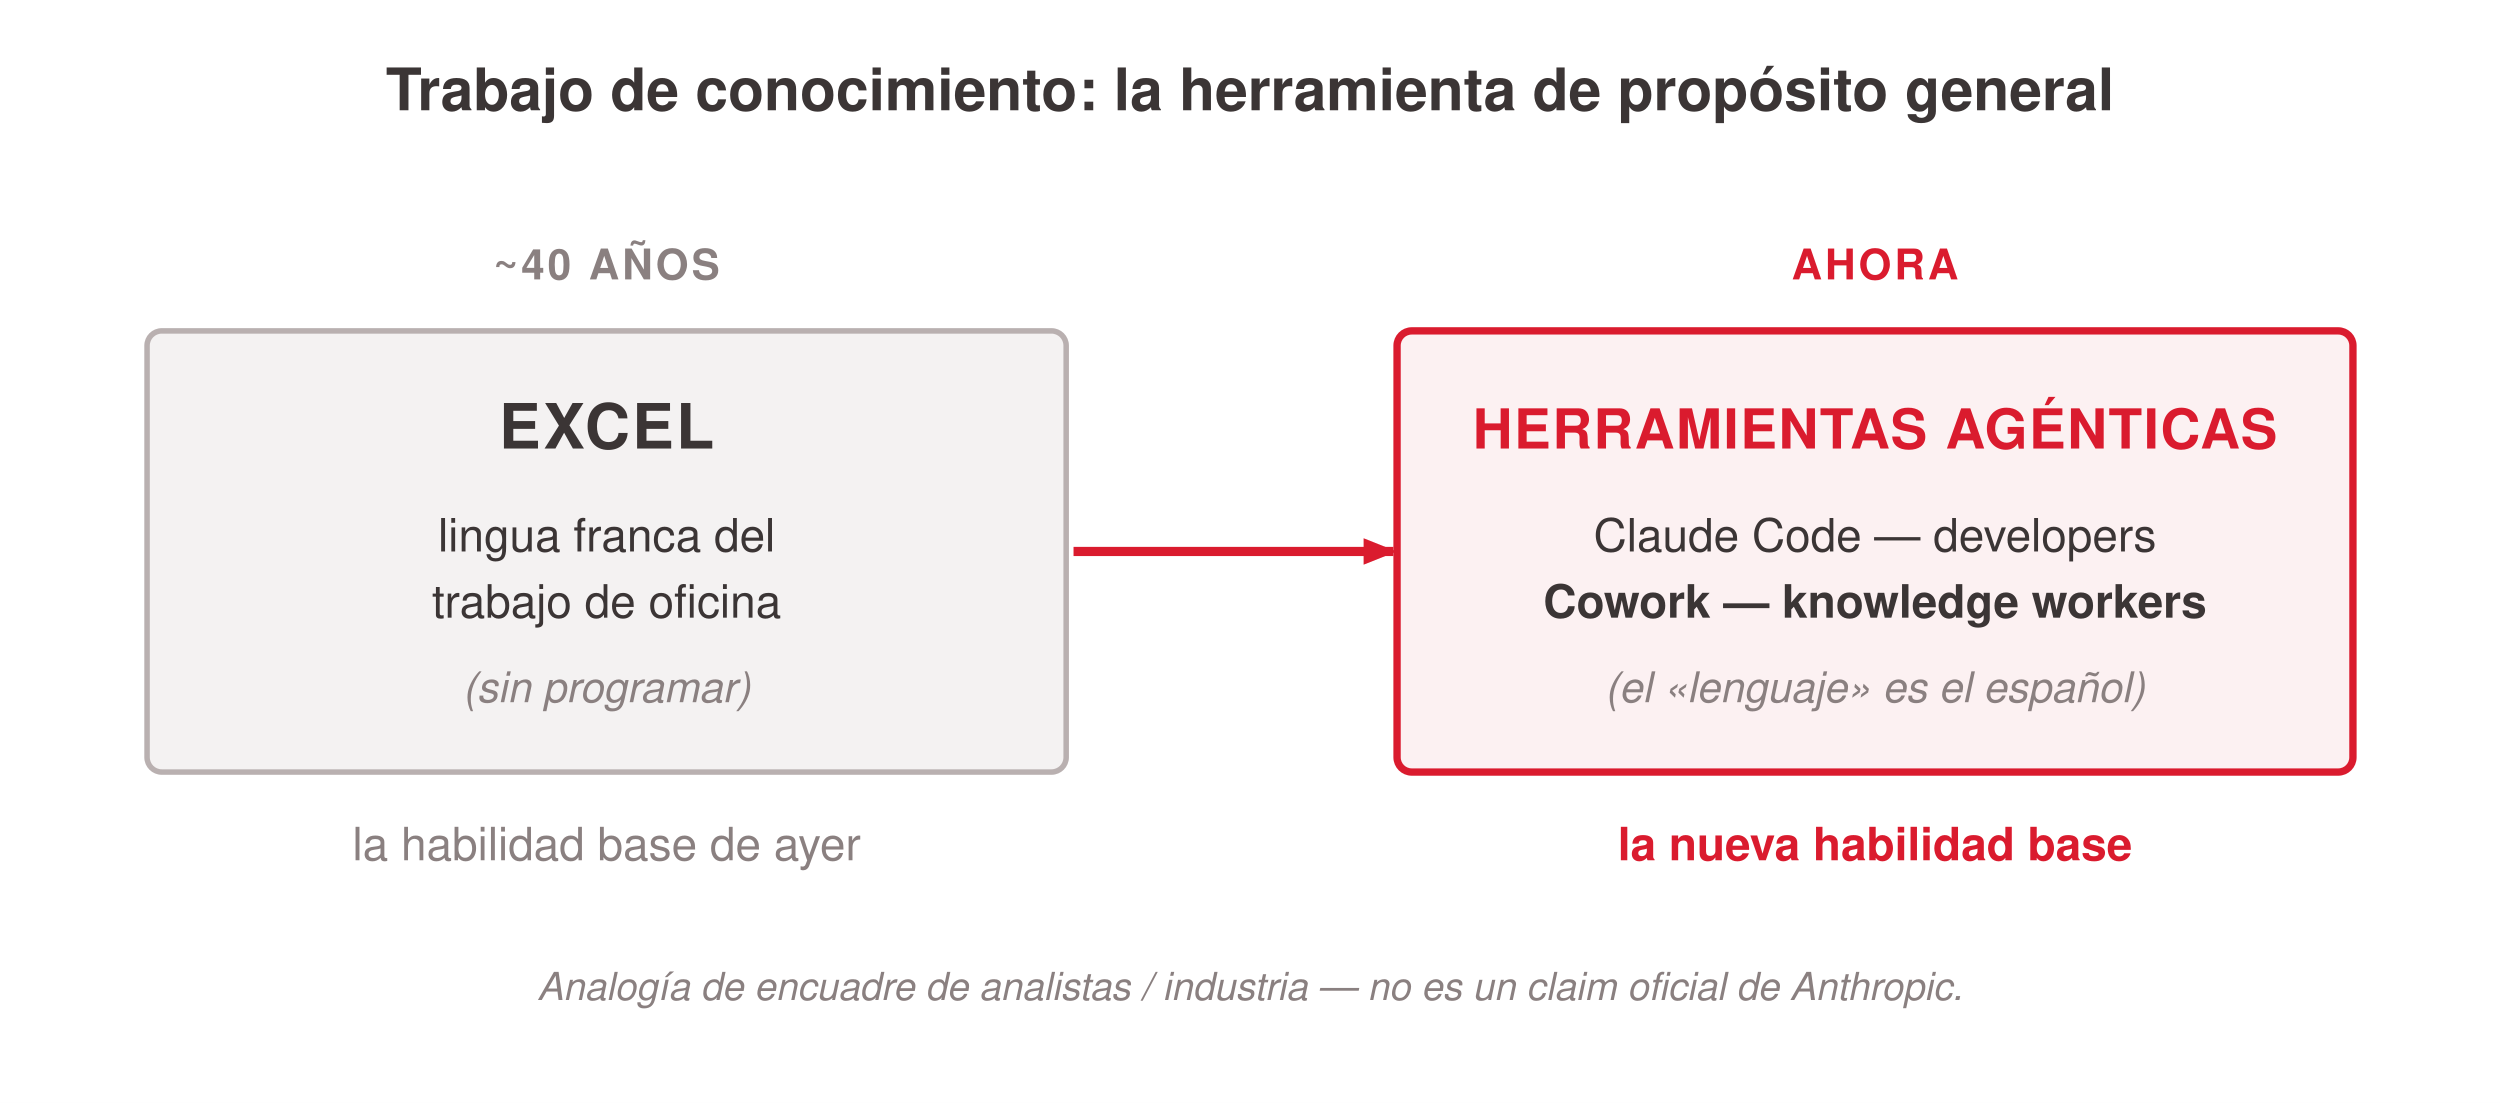
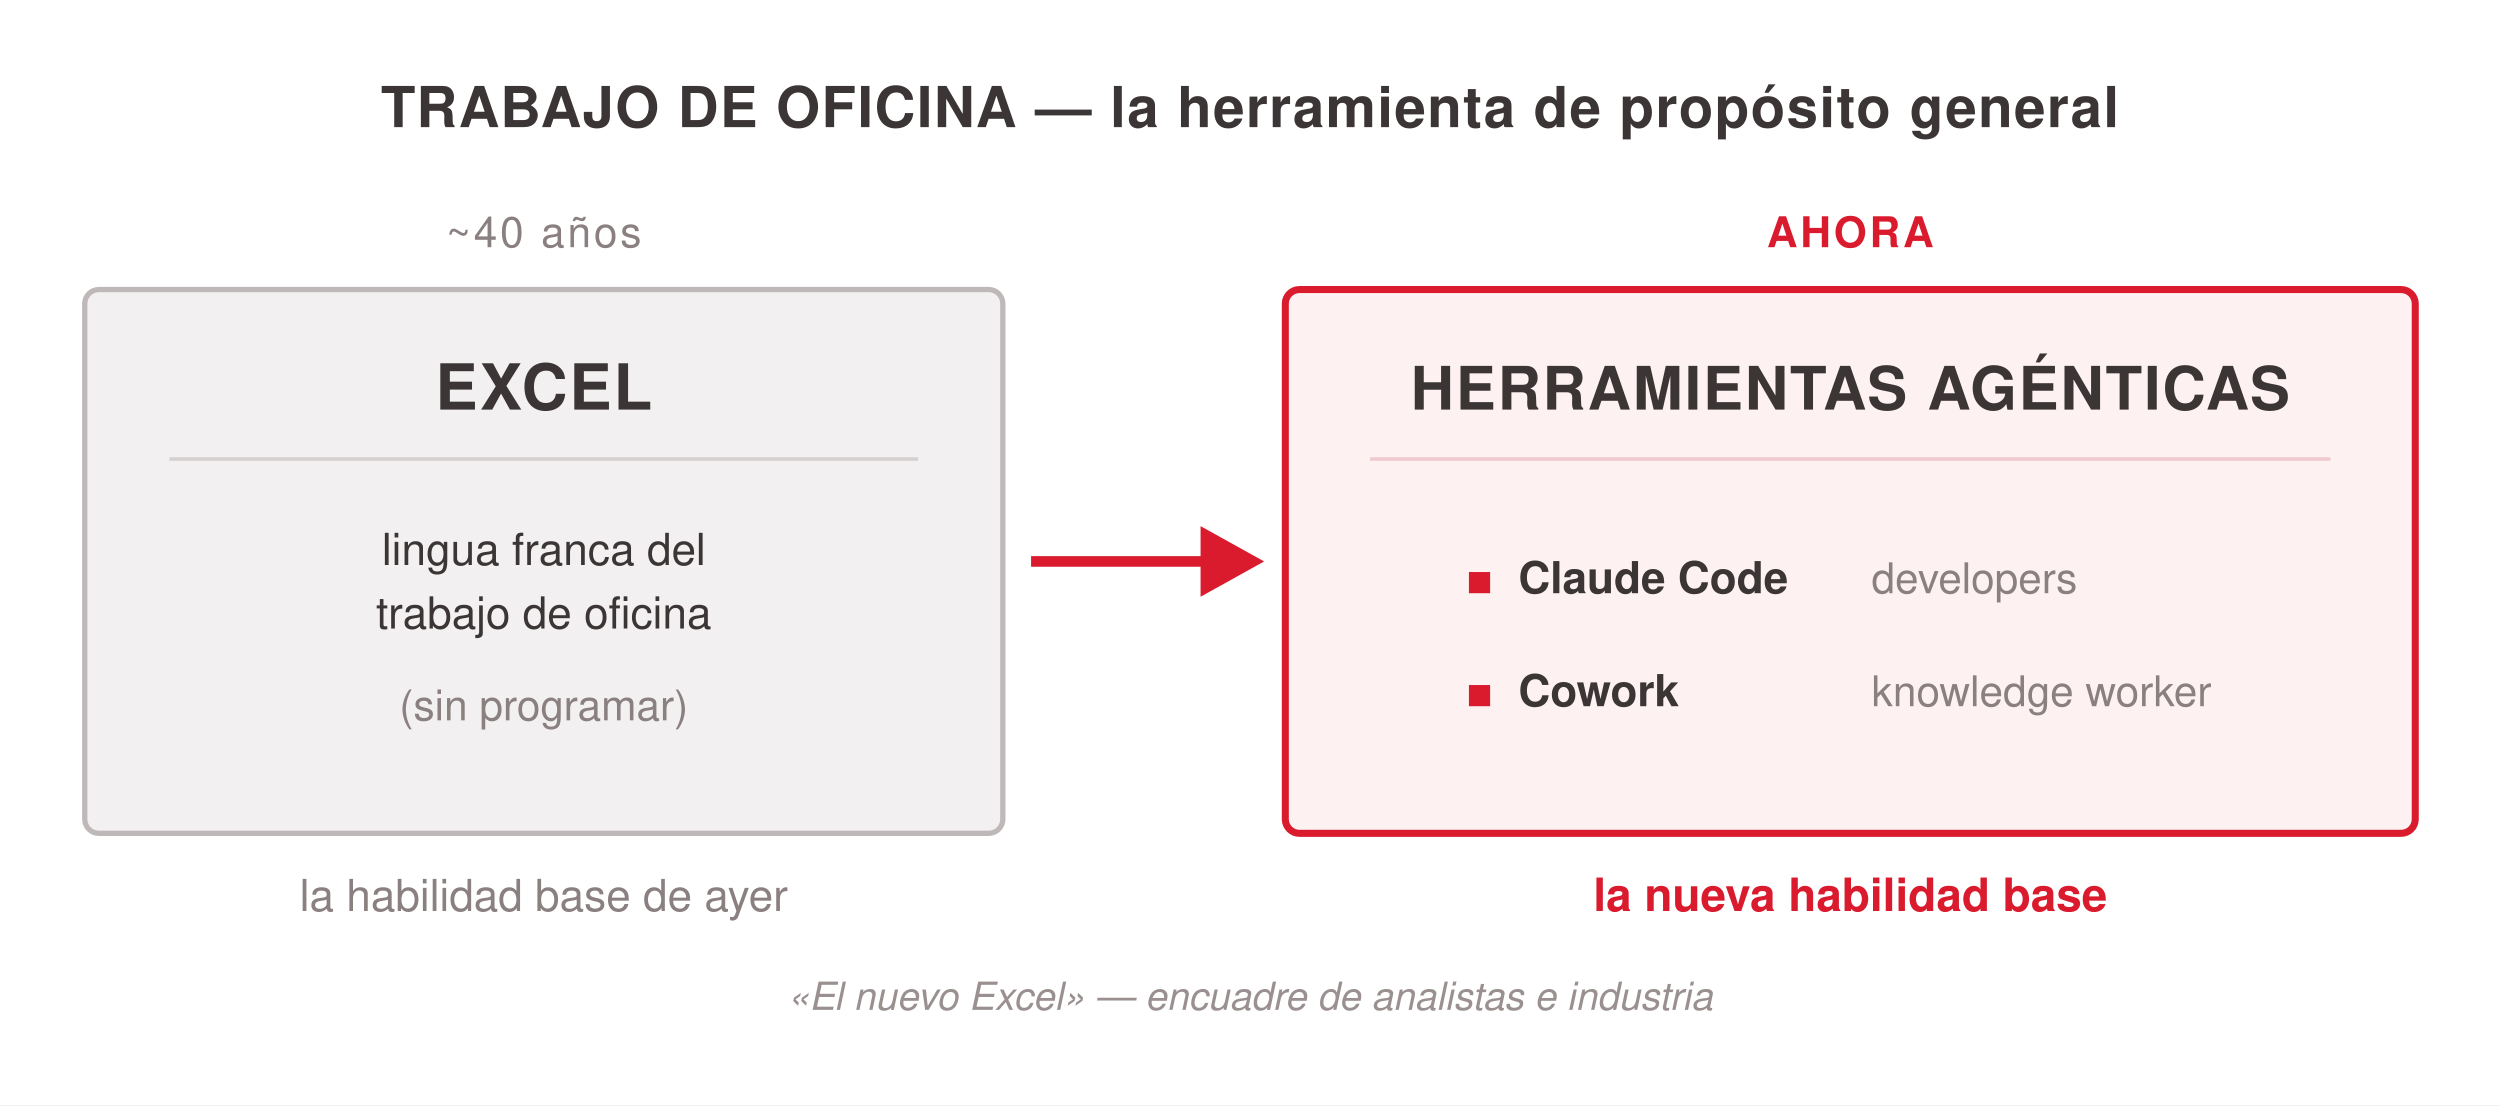
- <svg xmlns="http://www.w3.org/2000/svg" viewBox="0 0 680 300">
-   <defs>
-     <marker id="flecha" viewBox="0 0 10 10" refX="9" refY="5" markerWidth="9" markerHeight="9" markerUnits="userSpaceOnUse" orient="auto">
-       <path d="M 0 1 L 10 5 L 0 9 z" fill="#DA1B2E" />
-     </marker>
-   </defs>
-   <rect x="0" y="0" width="680" height="300" fill="#ffffff" />
-   <text x="340" y="30" text-anchor="middle" font-family="Helvetica, Arial, sans-serif" font-size="16" font-weight="bold" fill="#3B3535">Trabajo de conocimiento: la herramienta de propósito general</text>
-   <text x="165" y="76" text-anchor="middle" font-family="Helvetica, Arial, sans-serif" font-size="11.5" font-weight="bold" letter-spacing="0.8" fill="#8A8080">~40 AÑOS</text>
-   <text x="510" y="76" text-anchor="middle" font-family="Helvetica, Arial, sans-serif" font-size="11.5" font-weight="bold" letter-spacing="0.8" fill="#DA1B2E">AHORA</text>
-   <rect x="40" y="90" width="250" height="120" rx="4" fill="#F4F2F2" stroke="#B9B0B0" stroke-width="1.5" />
-   <text x="165" y="122" text-anchor="middle" font-family="Helvetica, Arial, sans-serif" font-size="17" font-weight="bold" letter-spacing="0.6" fill="#3B3535">EXCEL</text>
-   <text x="165" y="150" text-anchor="middle" font-family="Helvetica, Arial, sans-serif" font-size="12.5" fill="#3B3535">lingua franca del</text>
-   <text x="165" y="168" text-anchor="middle" font-family="Helvetica, Arial, sans-serif" font-size="12.5" fill="#3B3535">trabajo de oficina</text>
-   <text x="165" y="191" text-anchor="middle" font-family="Helvetica, Arial, sans-serif" font-size="11.5" font-style="italic" fill="#8A8080">(sin programar)</text>
-   <line x1="292" y1="150" x2="379" y2="150" stroke="#DA1B2E" stroke-width="2.5" marker-end="url(#flecha)" />
-   <rect x="380" y="90" width="260" height="120" rx="4" fill="#FCF1F2" stroke="#DA1B2E" stroke-width="2" />
-   <text x="510" y="122" text-anchor="middle" font-family="Helvetica, Arial, sans-serif" font-size="15" font-weight="bold" letter-spacing="0.4" fill="#DA1B2E">HERRAMIENTAS AGÉNTICAS</text>
-   <text x="510" y="150" text-anchor="middle" font-family="Helvetica, Arial, sans-serif" font-size="12.5" fill="#3B3535">Claude Code — developers</text>
-   <text x="510" y="168" text-anchor="middle" font-family="Helvetica, Arial, sans-serif" font-size="12.5" font-weight="bold" fill="#3B3535">Cowork — knowledge workers</text>
-   <text x="510" y="191" text-anchor="middle" font-family="Helvetica, Arial, sans-serif" font-size="11.5" font-style="italic" fill="#8A8080">(el «lenguaje» es el español)</text>
-   <text x="165" y="234" text-anchor="middle" font-family="Helvetica, Arial, sans-serif" font-size="12.5" fill="#8A8080">la habilidad base de ayer</text>
-   <text x="510" y="234" text-anchor="middle" font-family="Helvetica, Arial, sans-serif" font-size="12.5" font-weight="bold" fill="#DA1B2E">la nueva habilidad base</text>
-   <text x="340" y="272" text-anchor="middle" font-family="Helvetica, Arial, sans-serif" font-size="10.5" font-style="italic" fill="#8A8080">Analogía de encuadre de analistas / industria — no es un claim oficial de Anthropic.</text>
+ <svg xmlns="http://www.w3.org/2000/svg" viewBox="0 0 708 313">
+   <rect x="0" y="0" width="708" height="313" fill="#ffffff" />
+   <text x="354" y="36" font-family="Helvetica, Arial, sans-serif" font-size="16" font-weight="bold" fill="#3B3535" text-anchor="middle" letter-spacing="0.4">TRABAJO DE OFICINA — la herramienta de propósito general</text>
+   <text x="154" y="70" font-family="Helvetica, Arial, sans-serif" font-size="12" fill="#8A8080" text-anchor="middle" letter-spacing="0.8">~40 años</text>
+   <text x="524" y="70" font-family="Helvetica, Arial, sans-serif" font-size="12" font-weight="bold" fill="#DA1B2E" text-anchor="middle" letter-spacing="0.8">AHORA</text>
+   <rect x="24" y="82" width="260" height="154" rx="4" fill="#F2F0F0" stroke="#BFB8B8" stroke-width="1.5" />
+   <text x="154" y="116" font-family="Helvetica, Arial, sans-serif" font-size="18" font-weight="bold" fill="#3B3535" text-anchor="middle" letter-spacing="0.5">EXCEL</text>
+   <line x1="48" y1="130" x2="260" y2="130" stroke="#D6D0D0" stroke-width="1" />
+   <text x="154" y="160" font-family="Helvetica, Arial, sans-serif" font-size="12.5" fill="#3B3535" text-anchor="middle">lingua franca del</text>
+   <text x="154" y="178" font-family="Helvetica, Arial, sans-serif" font-size="12.5" fill="#3B3535" text-anchor="middle">trabajo de oficina</text>
+   <text x="154" y="204" font-family="Helvetica, Arial, sans-serif" font-size="12" fill="#8A8080" text-anchor="middle">(sin programar)</text>
+   <line x1="292" y1="159" x2="342" y2="159" stroke="#DA1B2E" stroke-width="3" />
+   <path d="M 340 149 L 358 159 L 340 169 Z" fill="#DA1B2E" />
+   <rect x="364" y="82" width="320" height="154" rx="4" fill="#FDF1F2" stroke="#DA1B2E" stroke-width="2" />
+   <text x="524" y="116" font-family="Helvetica, Arial, sans-serif" font-size="17" font-weight="bold" fill="#3B3535" text-anchor="middle" letter-spacing="0.5">HERRAMIENTAS AGÉNTICAS</text>
+   <line x1="388" y1="130" x2="660" y2="130" stroke="#EFC9CD" stroke-width="1" />
+   <rect x="416" y="162" width="6" height="6" fill="#DA1B2E" />
+   <text x="430" y="168" font-family="Helvetica, Arial, sans-serif" font-size="12.5" font-weight="bold" fill="#3B3535">Claude Code</text>
+   <text x="530" y="168" font-family="Helvetica, Arial, sans-serif" font-size="12" fill="#8A8080">developers</text>
+   <rect x="416" y="194" width="6" height="6" fill="#DA1B2E" />
+   <text x="430" y="200" font-family="Helvetica, Arial, sans-serif" font-size="12.5" font-weight="bold" fill="#3B3535">Cowork</text>
+   <text x="530" y="200" font-family="Helvetica, Arial, sans-serif" font-size="12" fill="#8A8080">knowledge worker</text>
+   <text x="154" y="258" font-family="Helvetica, Arial, sans-serif" font-size="12.5" fill="#8A8080" text-anchor="middle">la habilidad base de ayer</text>
+   <text x="524" y="258" font-family="Helvetica, Arial, sans-serif" font-size="13" font-weight="bold" fill="#DA1B2E" text-anchor="middle">la nueva habilidad base</text>
+   <text x="354" y="286" font-family="Helvetica, Arial, sans-serif" font-size="11" fill="#9A9090" text-anchor="middle" font-style="italic">«El nuevo Excel» — encuadre de analistas e industria</text>
</svg>
